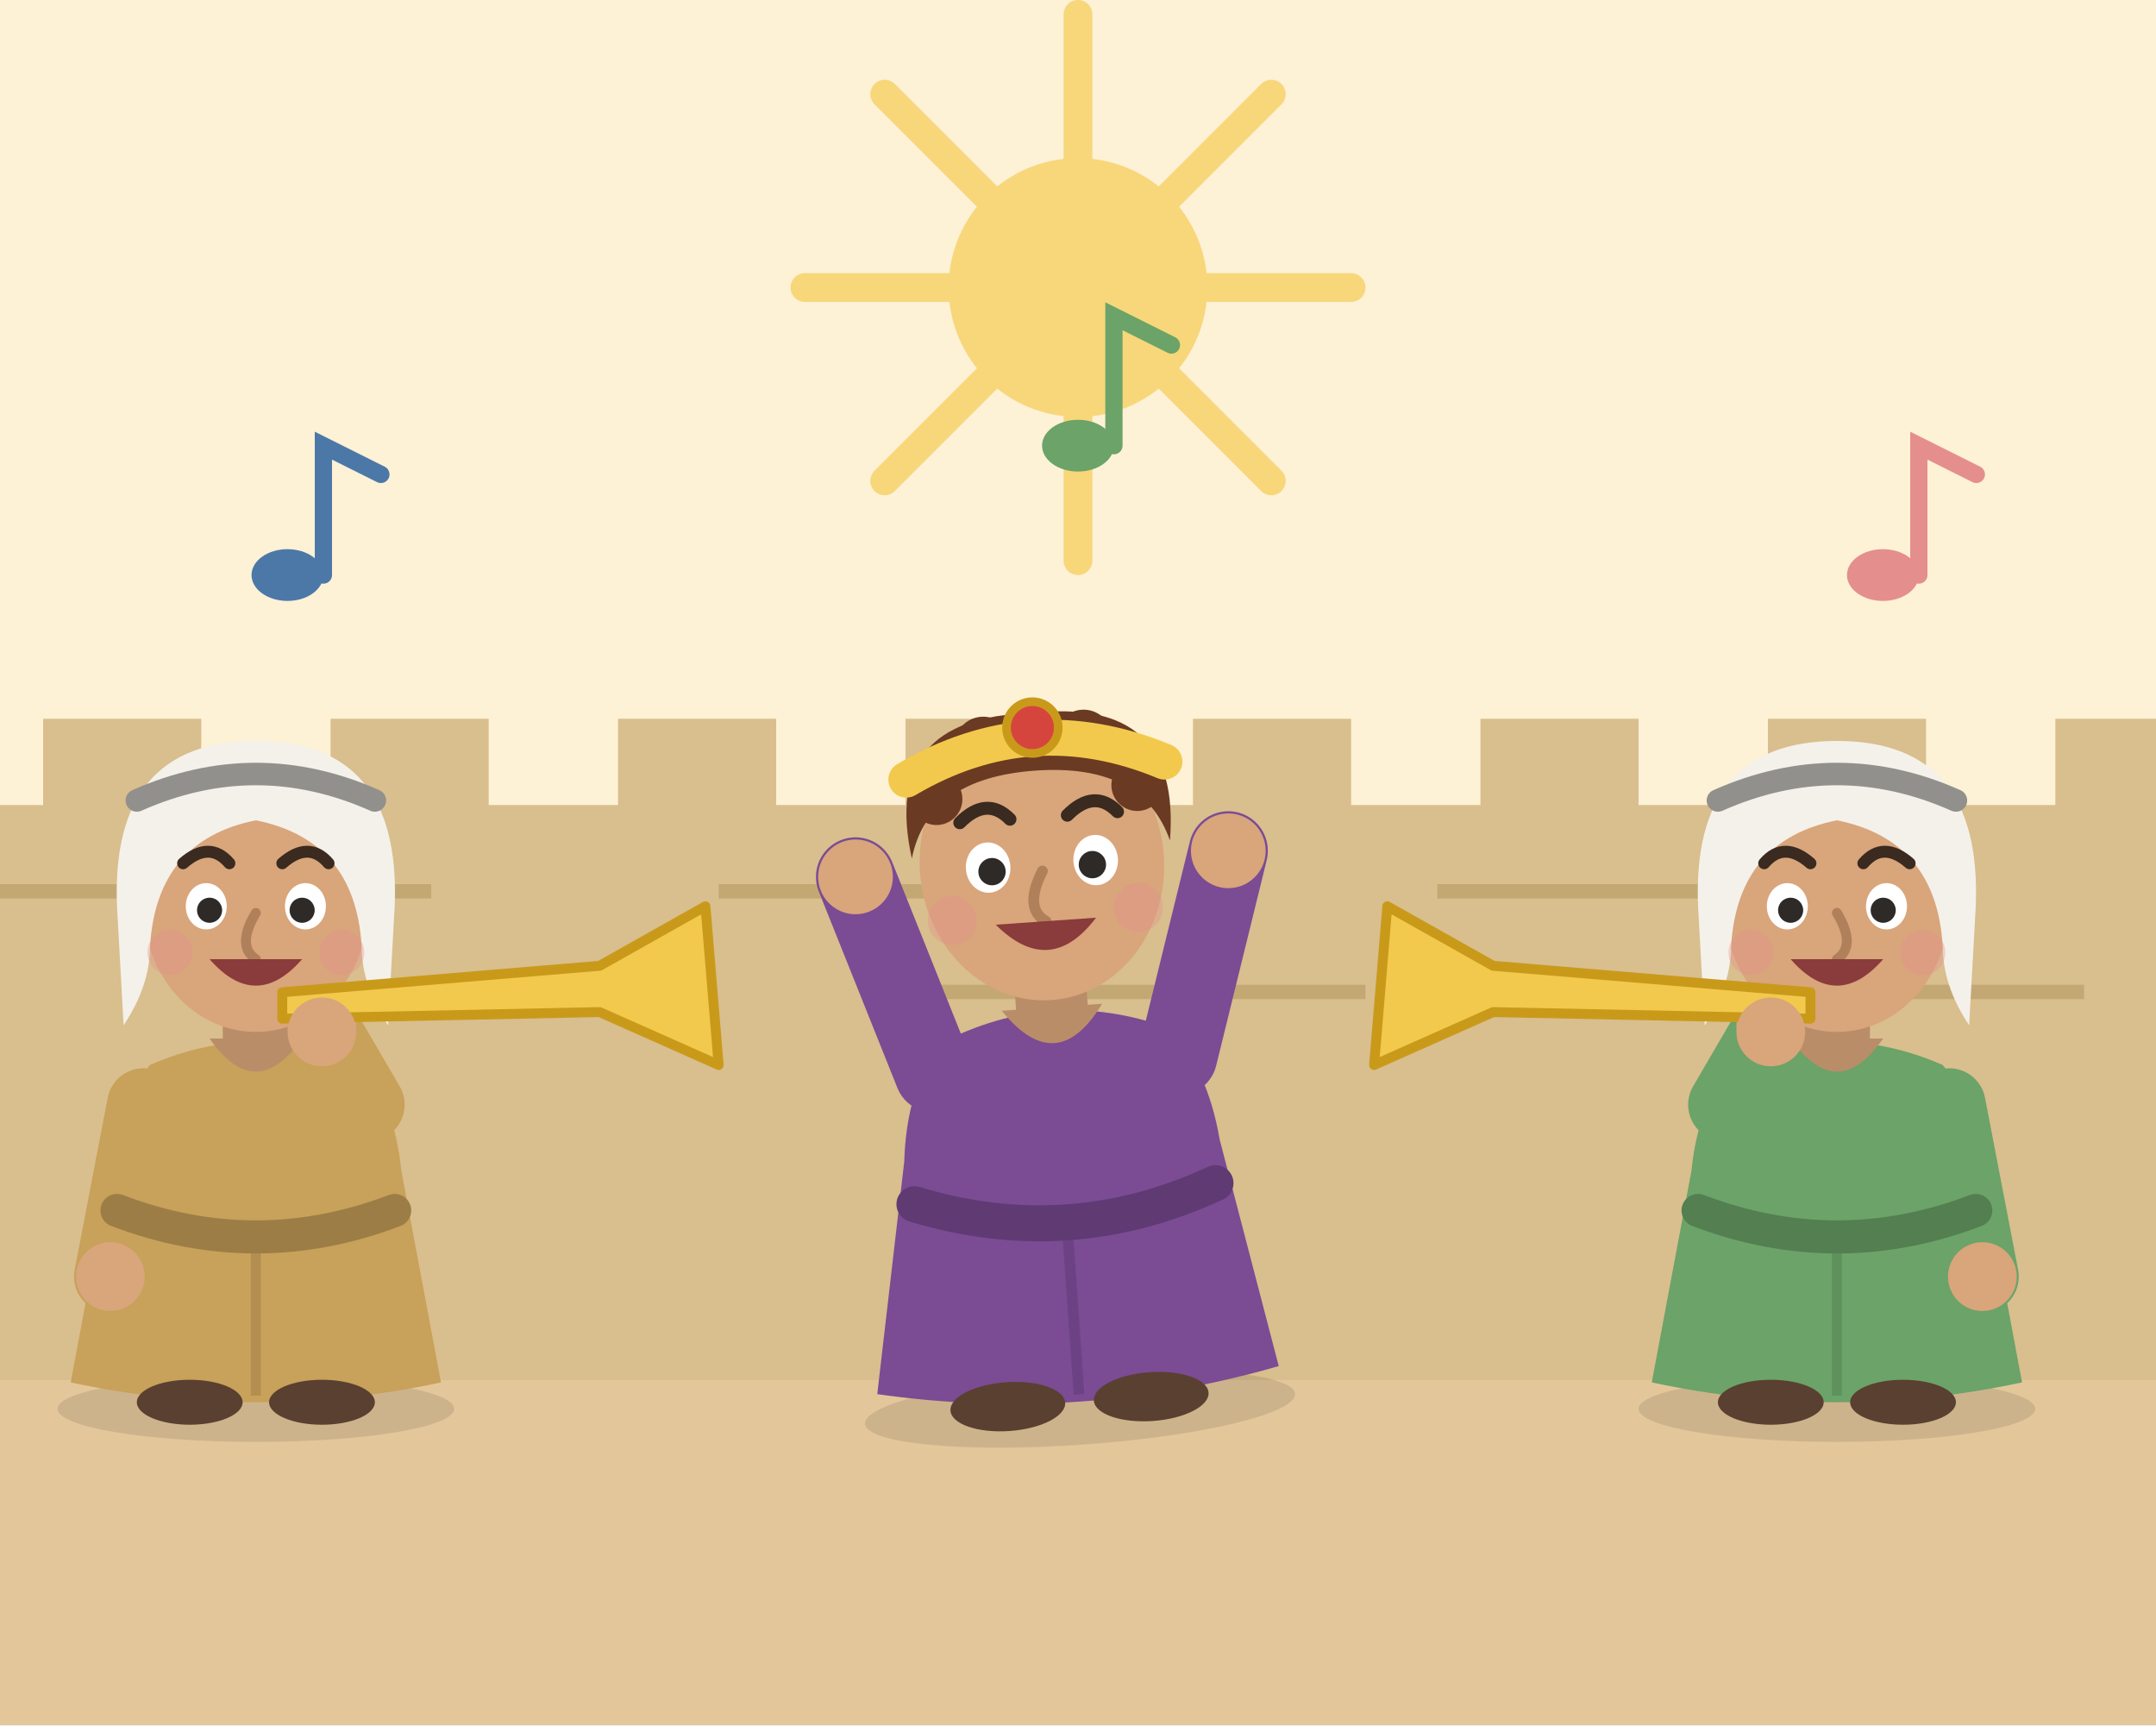
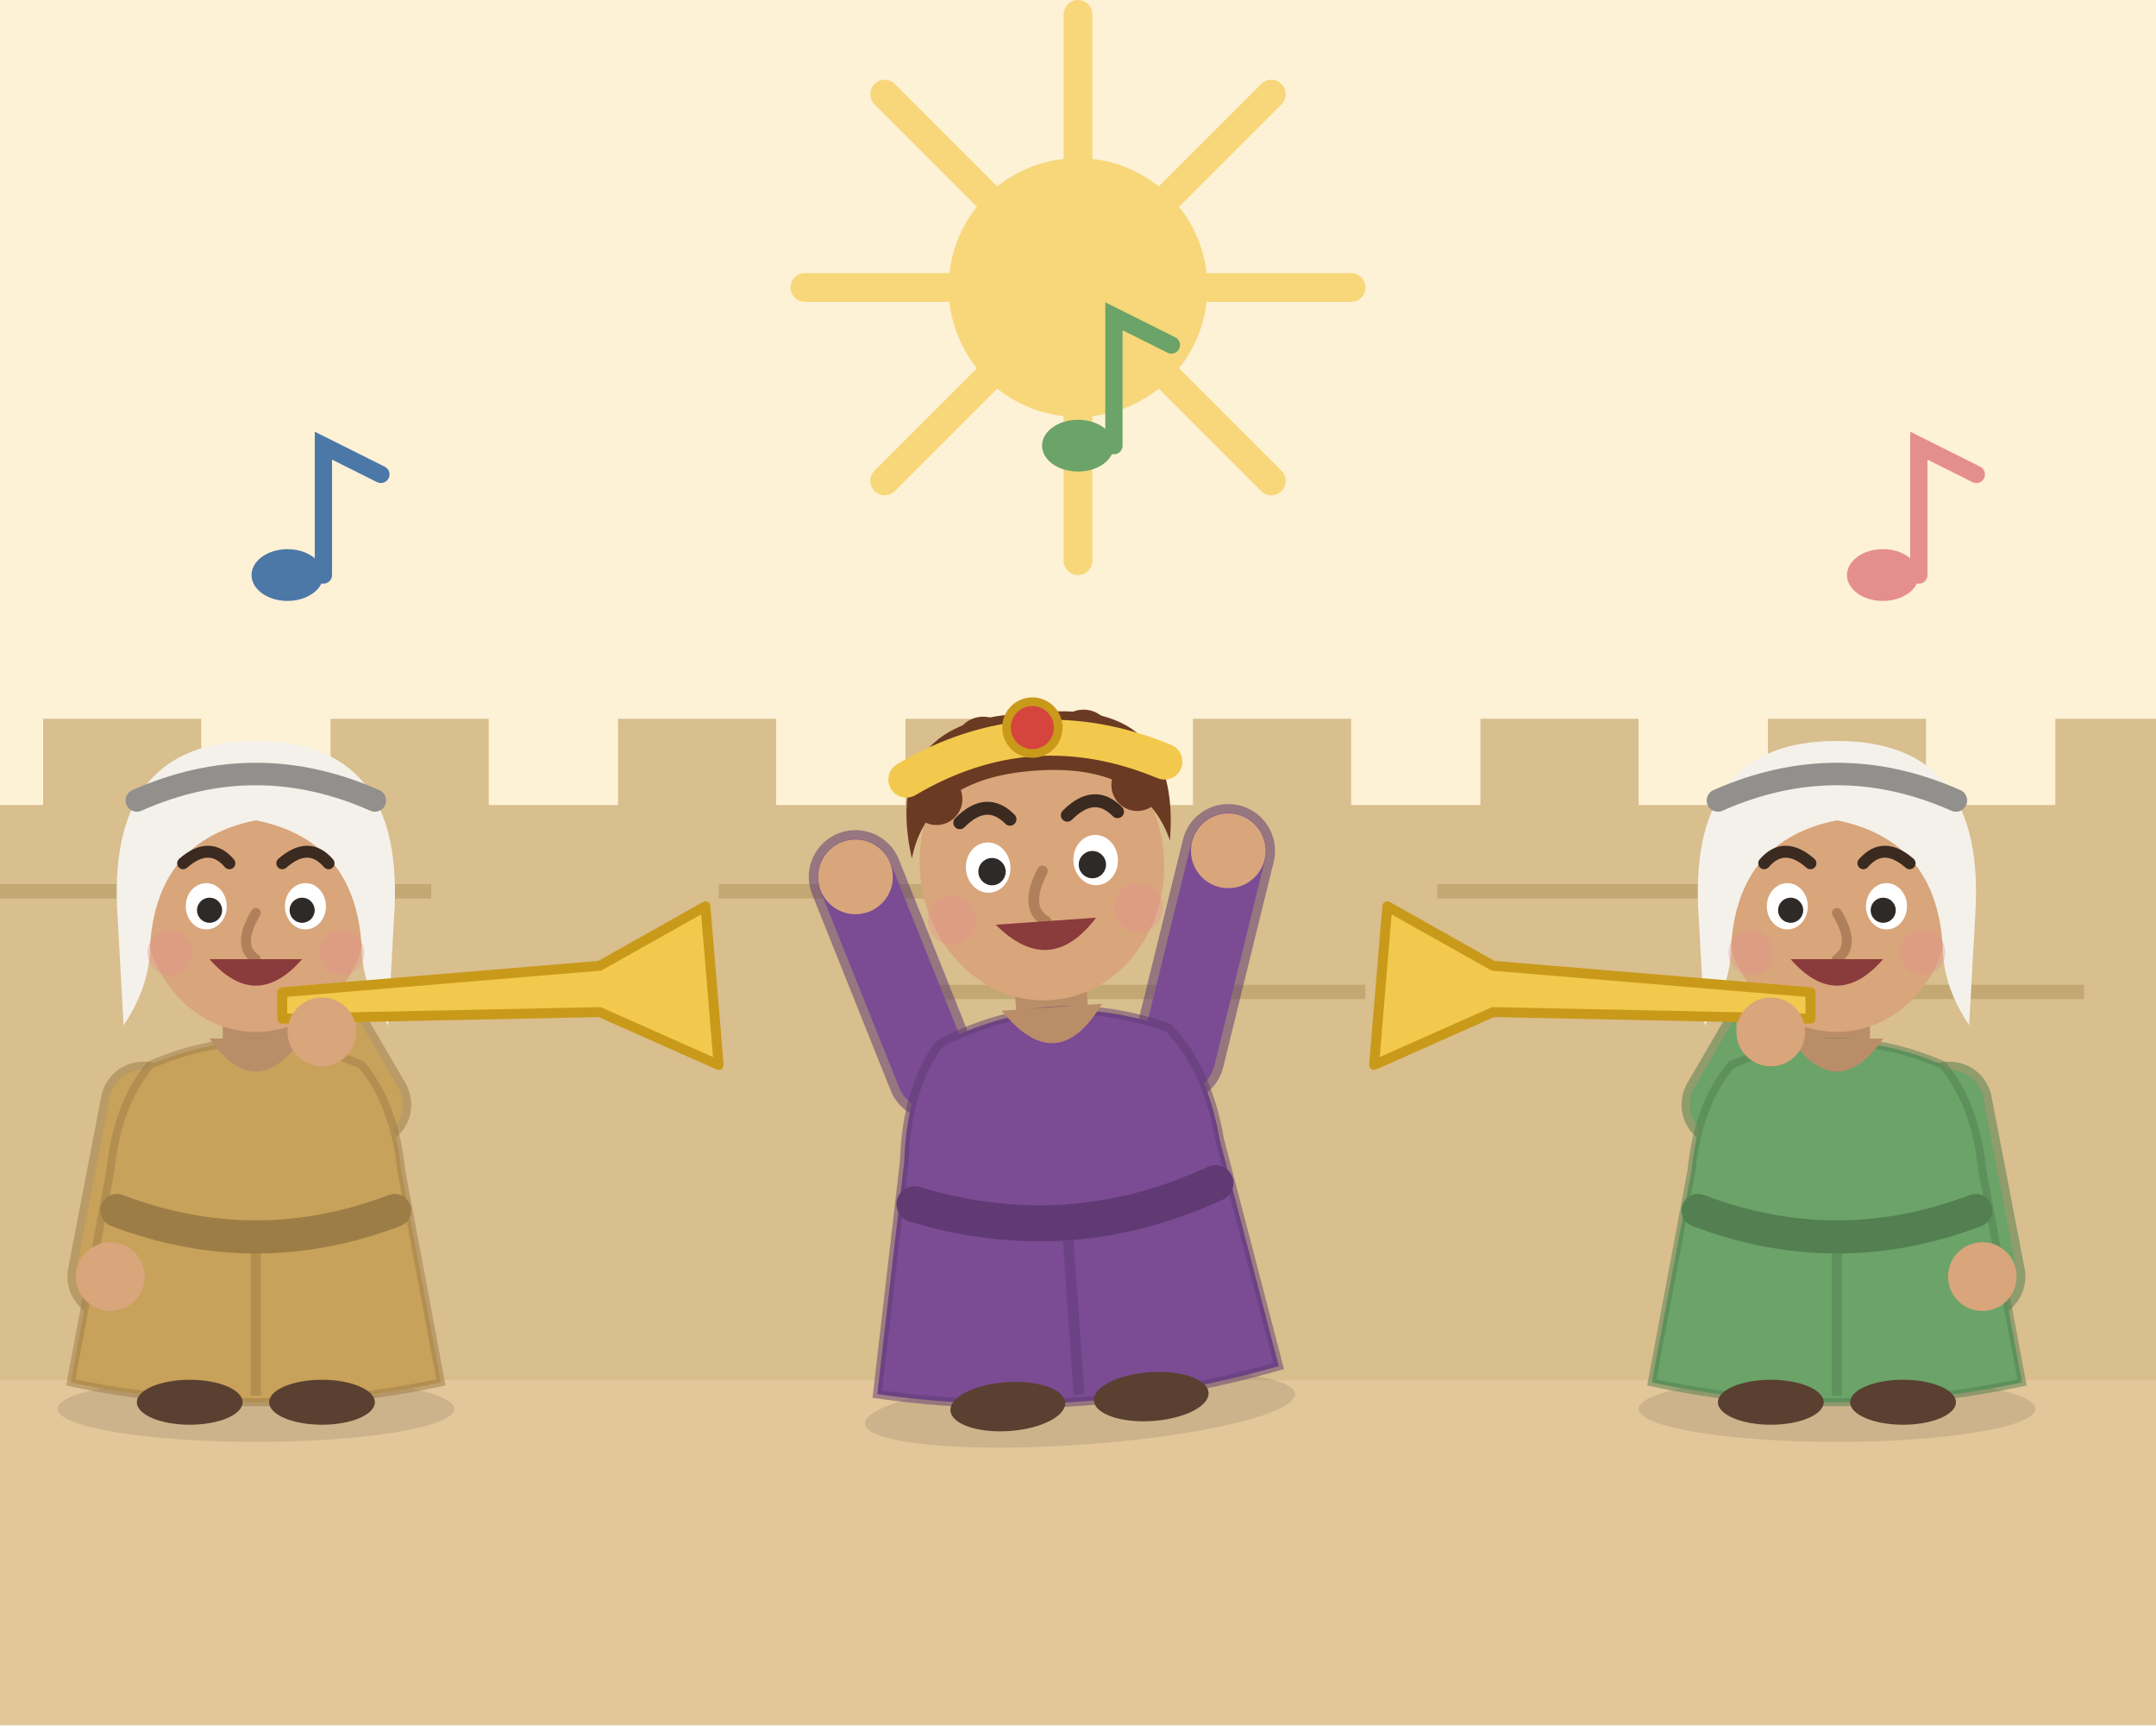
<svg xmlns="http://www.w3.org/2000/svg" viewBox="0 0 300 240">
  <rect width="300" height="240" fill="#FDF1D6" />
  <rect y="190" width="300" height="50" fill="#E3C79A" />
  <line x1="150" y1="40" x2="188.0" y2="40.0" stroke="#F7D77A" stroke-width="4" stroke-linecap="round" />
  <line x1="150" y1="40" x2="176.9" y2="66.9" stroke="#F7D77A" stroke-width="4" stroke-linecap="round" />
  <line x1="150" y1="40" x2="150.0" y2="78.0" stroke="#F7D77A" stroke-width="4" stroke-linecap="round" />
  <line x1="150" y1="40" x2="123.1" y2="66.9" stroke="#F7D77A" stroke-width="4" stroke-linecap="round" />
  <line x1="150" y1="40" x2="112.0" y2="40.0" stroke="#F7D77A" stroke-width="4" stroke-linecap="round" />
  <line x1="150" y1="40" x2="123.1" y2="13.1" stroke="#F7D77A" stroke-width="4" stroke-linecap="round" />
  <line x1="150" y1="40" x2="150.0" y2="2.0" stroke="#F7D77A" stroke-width="4" stroke-linecap="round" />
  <line x1="150" y1="40" x2="176.9" y2="13.1" stroke="#F7D77A" stroke-width="4" stroke-linecap="round" />
  <circle cx="150" cy="40" r="18" fill="#F7D77A" />
  <rect x="0" y="112" width="300" height="80" fill="#D9BE8E" />
  <rect x="6" y="100" width="22" height="16" fill="#D9BE8E" />
  <rect x="46" y="100" width="22" height="16" fill="#D9BE8E" />
  <rect x="86" y="100" width="22" height="16" fill="#D9BE8E" />
  <rect x="126" y="100" width="22" height="16" fill="#D9BE8E" />
  <rect x="166" y="100" width="22" height="16" fill="#D9BE8E" />
  <rect x="206" y="100" width="22" height="16" fill="#D9BE8E" />
  <rect x="246" y="100" width="22" height="16" fill="#D9BE8E" />
  <rect x="286" y="100" width="22" height="16" fill="#D9BE8E" />
  <path d="M0 124h60M30 138h60" stroke="#C4A874" stroke-width="2" />
  <path d="M100 124h60M130 138h60" stroke="#C4A874" stroke-width="2" />
  <path d="M200 124h60M230 138h60" stroke="#C4A874" stroke-width="2" />
  <g transform="translate(8,100.32) scale(0.92)">
    <ellipse cx="30" cy="104" rx="30" ry="5" fill="#000" opacity=".1" />
-     <line x1="13" y1="58" x2="8" y2="84" stroke="#C8A15A" stroke-width="11" stroke-linecap="round" />
-     <line x1="47" y1="58" x2="40" y2="46" stroke="#C8A15A" stroke-width="11" stroke-linecap="round" />
+     <line x1="13" y1="58" x2="8" y2="84" stroke="#9C7D46" stroke-width="13" stroke-linecap="round" opacity=".55" />
+     <line x1="13" y1="58" x2="8" y2="84" stroke="#C8A15A" stroke-width="10.5" stroke-linecap="round" />
+     <line x1="47" y1="58" x2="40" y2="46" stroke="#9C7D46" stroke-width="13" stroke-linecap="round" opacity=".55" />
+     <line x1="47" y1="58" x2="40" y2="46" stroke="#C8A15A" stroke-width="10.5" stroke-linecap="round" />
    <rect x="25" y="40" width="10" height="14" rx="4" fill="#BA8D69" />
-     <path d="M14 52Q30 45 46 52Q51 58 52 68L58 100Q30 106 2 100L8 68Q9 58 14 52Z" fill="#C8A15A" />
+     <path d="M14 52Q30 45 46 52Q51 58 52 68L58 100Q30 106 2 100L8 68Q9 58 14 52Z" fill="#C8A15A" stroke="#9C7D46" stroke-width="1.2" stroke-opacity=".5" />
    <path d="M9 74Q30 82 51 74" stroke="#9C7D46" stroke-width="5" fill="none" stroke-linecap="round" />
    <path d="M30 80V102" stroke="#9C7D46" stroke-width="1.5" opacity=".5" />
    <ellipse cx="20" cy="103" rx="8" ry="3.4" fill="#5A4030" />
    <ellipse cx="40" cy="103" rx="8" ry="3.4" fill="#5A4030" />
    <path d="M23 48Q30 58 37 48Z" fill="#BA8D69" />
    <circle cx="8" cy="84" r="5.2" fill="#D9A57B" />
    <circle cx="40" cy="46" r="5.2" fill="#D9A57B" />
    <ellipse cx="30" cy="28" rx="17" ry="19" fill="#D9A57B" />
    <path d="M30 3Q8 3 9 28L10 46Q14 40 14 34Q15 18 30 15Q45 18 46 34Q46 40 50 46L51 28Q52 3 30 3Z" fill="#F4F1EA" />
    <path d="M12 12Q30 4 48 12" stroke="#92908C" stroke-width="3.4" fill="none" stroke-linecap="round" />
    <ellipse cx="22.5" cy="28" rx="3.1" ry="3.5" fill="#fff" />
    <ellipse cx="37.5" cy="28" rx="3.1" ry="3.5" fill="#fff" />
    <circle cx="23" cy="28.6" r="1.9" fill="#2E2A28" />
    <circle cx="37" cy="28.6" r="1.9" fill="#2E2A28" />
    <circle cx="17" cy="35" r="3.4" fill="#E58E8E" opacity=".35" />
    <circle cx="43" cy="35" r="3.4" fill="#E58E8E" opacity=".35" />
    <path d="M30 29q-3 5 0 7" stroke="#B0805A" stroke-width="1.5" fill="none" stroke-linecap="round" />
    <path d="M23 36q7 8 14 0z" fill="#8A3B3B" />
    <path d="M19 21.5q4-3.5 7 0M34 21.5q4-3.5 7 0" stroke="#3A2A20" stroke-width="1.8" fill="none" stroke-linecap="round" />
    <path d="M34 41L82 37L98 28L100 52L82 44L34 45Z" fill="#F2C94C" stroke="#C99A1A" stroke-width="1.5" stroke-linejoin="round" />
    <circle cx="40" cy="47" r="5.2" fill="#D9A57B" />
  </g>
  <g transform="translate(120,92.0) scale(1.0)">
    <g transform="rotate(-4 30 100)">
      <ellipse cx="30" cy="104" rx="30" ry="5" fill="#000" opacity=".1" />
-       <line x1="13" y1="56" x2="4" y2="28" stroke="#7B4B94" stroke-width="11" stroke-linecap="round" />
-       <line x1="47" y1="56" x2="56" y2="28" stroke="#7B4B94" stroke-width="11" stroke-linecap="round" />
+       <line x1="13" y1="56" x2="4" y2="28" stroke="#5F3A73" stroke-width="13" stroke-linecap="round" opacity=".55" />
+       <line x1="13" y1="56" x2="4" y2="28" stroke="#7B4B94" stroke-width="10.5" stroke-linecap="round" />
+       <line x1="47" y1="56" x2="56" y2="28" stroke="#5F3A73" stroke-width="13" stroke-linecap="round" opacity=".55" />
+       <line x1="47" y1="56" x2="56" y2="28" stroke="#7B4B94" stroke-width="10.5" stroke-linecap="round" />
      <rect x="25" y="40" width="10" height="14" rx="4" fill="#BA8D69" />
-       <path d="M14 52Q30 45 46 52Q51 58 52 68L58 100Q30 106 2 100L8 68Q9 58 14 52Z" fill="#7B4B94" />
+       <path d="M14 52Q30 45 46 52Q51 58 52 68L58 100Q30 106 2 100L8 68Q9 58 14 52Z" fill="#7B4B94" stroke="#5F3A73" stroke-width="1.2" stroke-opacity=".5" />
      <path d="M9 74Q30 82 51 74" stroke="#5F3A73" stroke-width="5" fill="none" stroke-linecap="round" />
      <path d="M30 80V102" stroke="#5F3A73" stroke-width="1.5" opacity=".5" />
      <ellipse cx="20" cy="103" rx="8" ry="3.4" fill="#5A4030" />
      <ellipse cx="40" cy="103" rx="8" ry="3.4" fill="#5A4030" />
      <path d="M23 48Q30 58 37 48Z" fill="#BA8D69" />
      <circle cx="4" cy="28" r="5.2" fill="#D9A57B" />
      <circle cx="56" cy="28" r="5.2" fill="#D9A57B" />
      <ellipse cx="30" cy="28" rx="17" ry="19" fill="#D9A57B" />
      <path d="M12 26Q9 6 30 7Q51 6 48 26Q45 15 30 15Q15 15 12 26Z" fill="#6B3A22" />
      <circle cx="16" cy="18" r="3.6" fill="#6B3A22" />
      <circle cx="44" cy="18" r="3.6" fill="#6B3A22" />
      <circle cx="23" cy="11" r="4" fill="#6B3A22" />
      <circle cx="37" cy="11" r="4" fill="#6B3A22" />
      <path d="M12 15Q30 6 48 15" stroke="#F2C94C" stroke-width="5" fill="none" stroke-linecap="round" />
      <circle cx="30" cy="9" r="3.6" fill="#D6453D" stroke="#C99A1A" stroke-width="1.2" />
      <ellipse cx="22.5" cy="28" rx="3.1" ry="3.5" fill="#fff" />
      <ellipse cx="37.5" cy="28" rx="3.1" ry="3.5" fill="#fff" />
      <circle cx="23" cy="28.6" r="1.9" fill="#2E2A28" />
      <circle cx="37" cy="28.6" r="1.9" fill="#2E2A28" />
      <circle cx="17" cy="35" r="3.4" fill="#E58E8E" opacity=".35" />
      <circle cx="43" cy="35" r="3.4" fill="#E58E8E" opacity=".35" />
      <path d="M30 29q-3 5 0 7" stroke="#B0805A" stroke-width="1.5" fill="none" stroke-linecap="round" />
      <path d="M23 36q7 8 14 0z" fill="#8A3B3B" />
      <path d="M19 21.5q4-3.5 7 0M34 21.5q4-3.5 7 0" stroke="#3A2A20" stroke-width="1.8" fill="none" stroke-linecap="round" />
    </g>
  </g>
  <g transform="translate(283.2,100.32) scale(-0.92,0.92)">
    <ellipse cx="30" cy="104" rx="30" ry="5" fill="#000" opacity=".1" />
-     <line x1="13" y1="58" x2="8" y2="84" stroke="#6BA368" stroke-width="11" stroke-linecap="round" />
-     <line x1="47" y1="58" x2="40" y2="46" stroke="#6BA368" stroke-width="11" stroke-linecap="round" />
+     <line x1="13" y1="58" x2="8" y2="84" stroke="#537F51" stroke-width="13" stroke-linecap="round" opacity=".55" />
+     <line x1="13" y1="58" x2="8" y2="84" stroke="#6BA368" stroke-width="10.5" stroke-linecap="round" />
+     <line x1="47" y1="58" x2="40" y2="46" stroke="#537F51" stroke-width="13" stroke-linecap="round" opacity=".55" />
+     <line x1="47" y1="58" x2="40" y2="46" stroke="#6BA368" stroke-width="10.5" stroke-linecap="round" />
    <rect x="25" y="40" width="10" height="14" rx="4" fill="#BA8D69" />
-     <path d="M14 52Q30 45 46 52Q51 58 52 68L58 100Q30 106 2 100L8 68Q9 58 14 52Z" fill="#6BA368" />
+     <path d="M14 52Q30 45 46 52Q51 58 52 68L58 100Q30 106 2 100L8 68Q9 58 14 52Z" fill="#6BA368" stroke="#537F51" stroke-width="1.2" stroke-opacity=".5" />
    <path d="M9 74Q30 82 51 74" stroke="#537F51" stroke-width="5" fill="none" stroke-linecap="round" />
    <path d="M30 80V102" stroke="#537F51" stroke-width="1.5" opacity=".5" />
    <ellipse cx="20" cy="103" rx="8" ry="3.4" fill="#5A4030" />
    <ellipse cx="40" cy="103" rx="8" ry="3.4" fill="#5A4030" />
    <path d="M23 48Q30 58 37 48Z" fill="#BA8D69" />
    <circle cx="8" cy="84" r="5.2" fill="#D9A57B" />
    <circle cx="40" cy="46" r="5.2" fill="#D9A57B" />
    <ellipse cx="30" cy="28" rx="17" ry="19" fill="#D9A57B" />
    <path d="M30 3Q8 3 9 28L10 46Q14 40 14 34Q15 18 30 15Q45 18 46 34Q46 40 50 46L51 28Q52 3 30 3Z" fill="#F4F1EA" />
    <path d="M12 12Q30 4 48 12" stroke="#92908C" stroke-width="3.4" fill="none" stroke-linecap="round" />
    <ellipse cx="22.5" cy="28" rx="3.1" ry="3.5" fill="#fff" />
    <ellipse cx="37.5" cy="28" rx="3.1" ry="3.5" fill="#fff" />
    <circle cx="23" cy="28.6" r="1.9" fill="#2E2A28" />
    <circle cx="37" cy="28.6" r="1.9" fill="#2E2A28" />
    <circle cx="17" cy="35" r="3.4" fill="#E58E8E" opacity=".35" />
    <circle cx="43" cy="35" r="3.4" fill="#E58E8E" opacity=".35" />
    <path d="M30 29q-3 5 0 7" stroke="#B0805A" stroke-width="1.5" fill="none" stroke-linecap="round" />
    <path d="M23 36q7 8 14 0z" fill="#8A3B3B" />
    <path d="M19 21.5q4-3.5 7 0M34 21.5q4-3.5 7 0" stroke="#3A2A20" stroke-width="1.8" fill="none" stroke-linecap="round" />
    <path d="M34 41L82 37L98 28L100 52L82 44L34 45Z" fill="#F2C94C" stroke="#C99A1A" stroke-width="1.5" stroke-linejoin="round" />
    <circle cx="40" cy="47" r="5.2" fill="#D9A57B" />
  </g>
  <g transform="translate(40,70)">
    <ellipse cx="0" cy="10" rx="5" ry="3.6" fill="#4C78A8" />
    <path d="M5 10V-8l8 4" stroke="#4C78A8" stroke-width="2.4" fill="none" stroke-linecap="round" />
  </g>
  <g transform="translate(262,70)">
    <ellipse cx="0" cy="10" rx="5" ry="3.6" fill="#E58E8E" />
    <path d="M5 10V-8l8 4" stroke="#E58E8E" stroke-width="2.4" fill="none" stroke-linecap="round" />
  </g>
  <g transform="translate(150,52)">
    <ellipse cx="0" cy="10" rx="5" ry="3.6" fill="#6BA368" />
    <path d="M5 10V-8l8 4" stroke="#6BA368" stroke-width="2.4" fill="none" stroke-linecap="round" />
  </g>
</svg>
